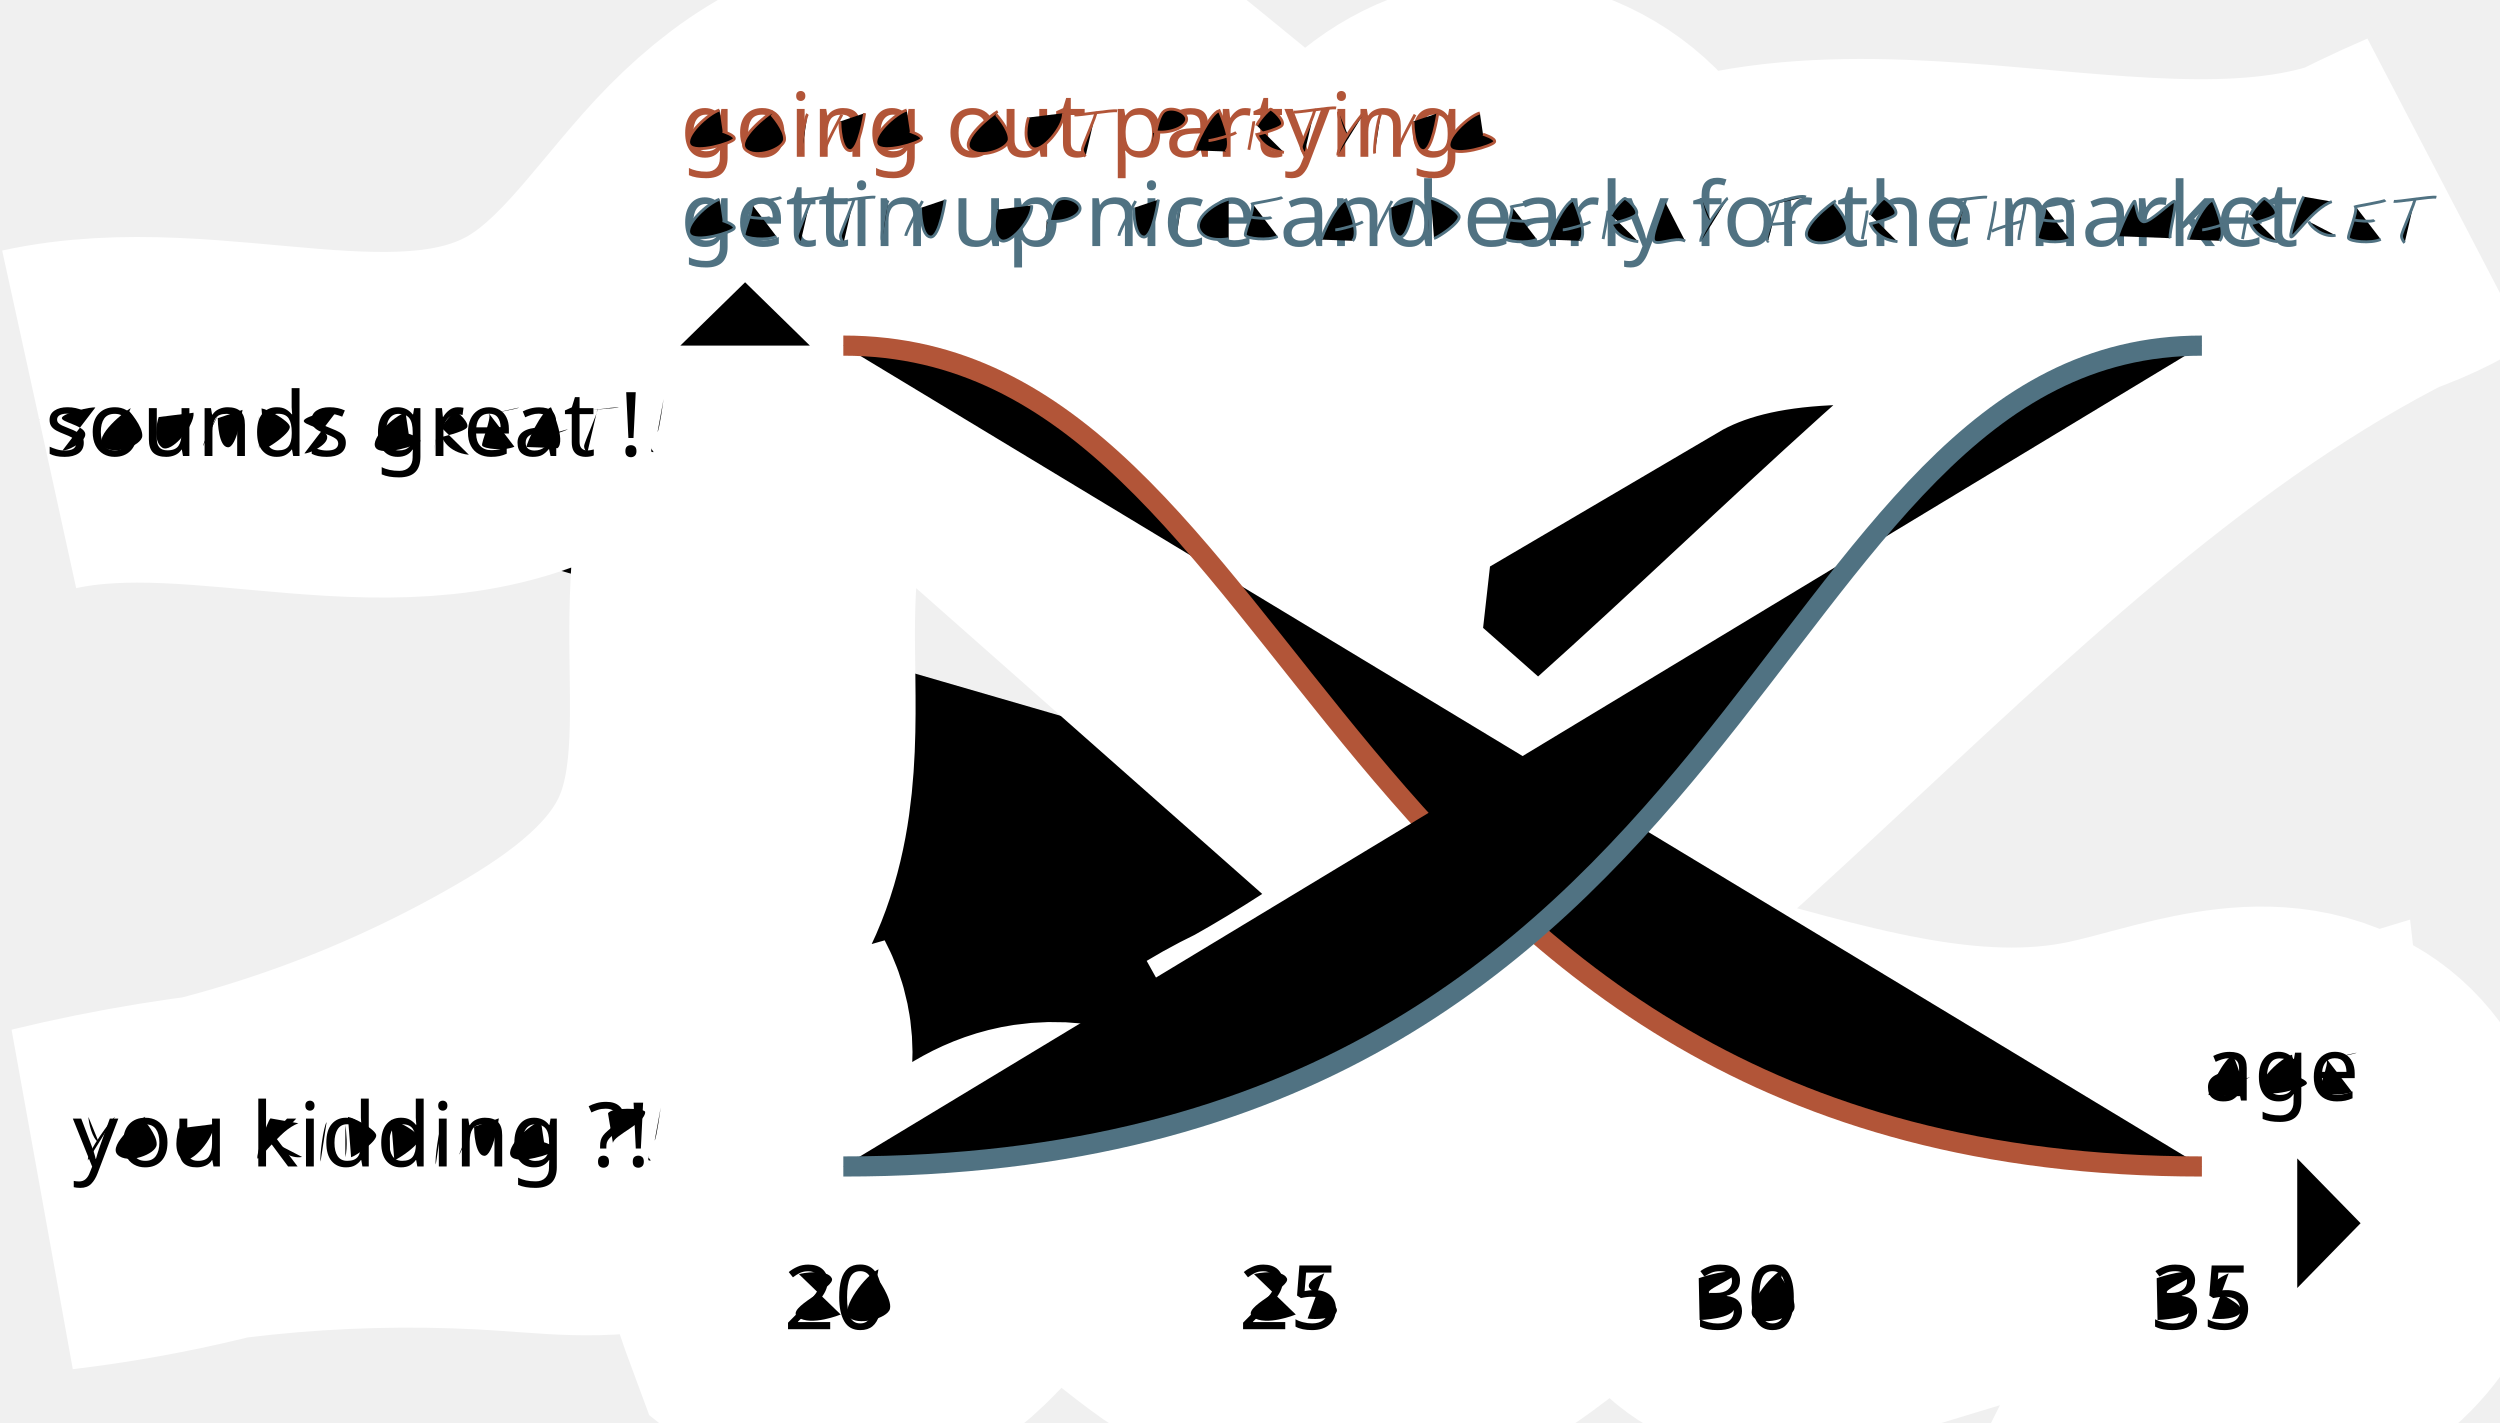
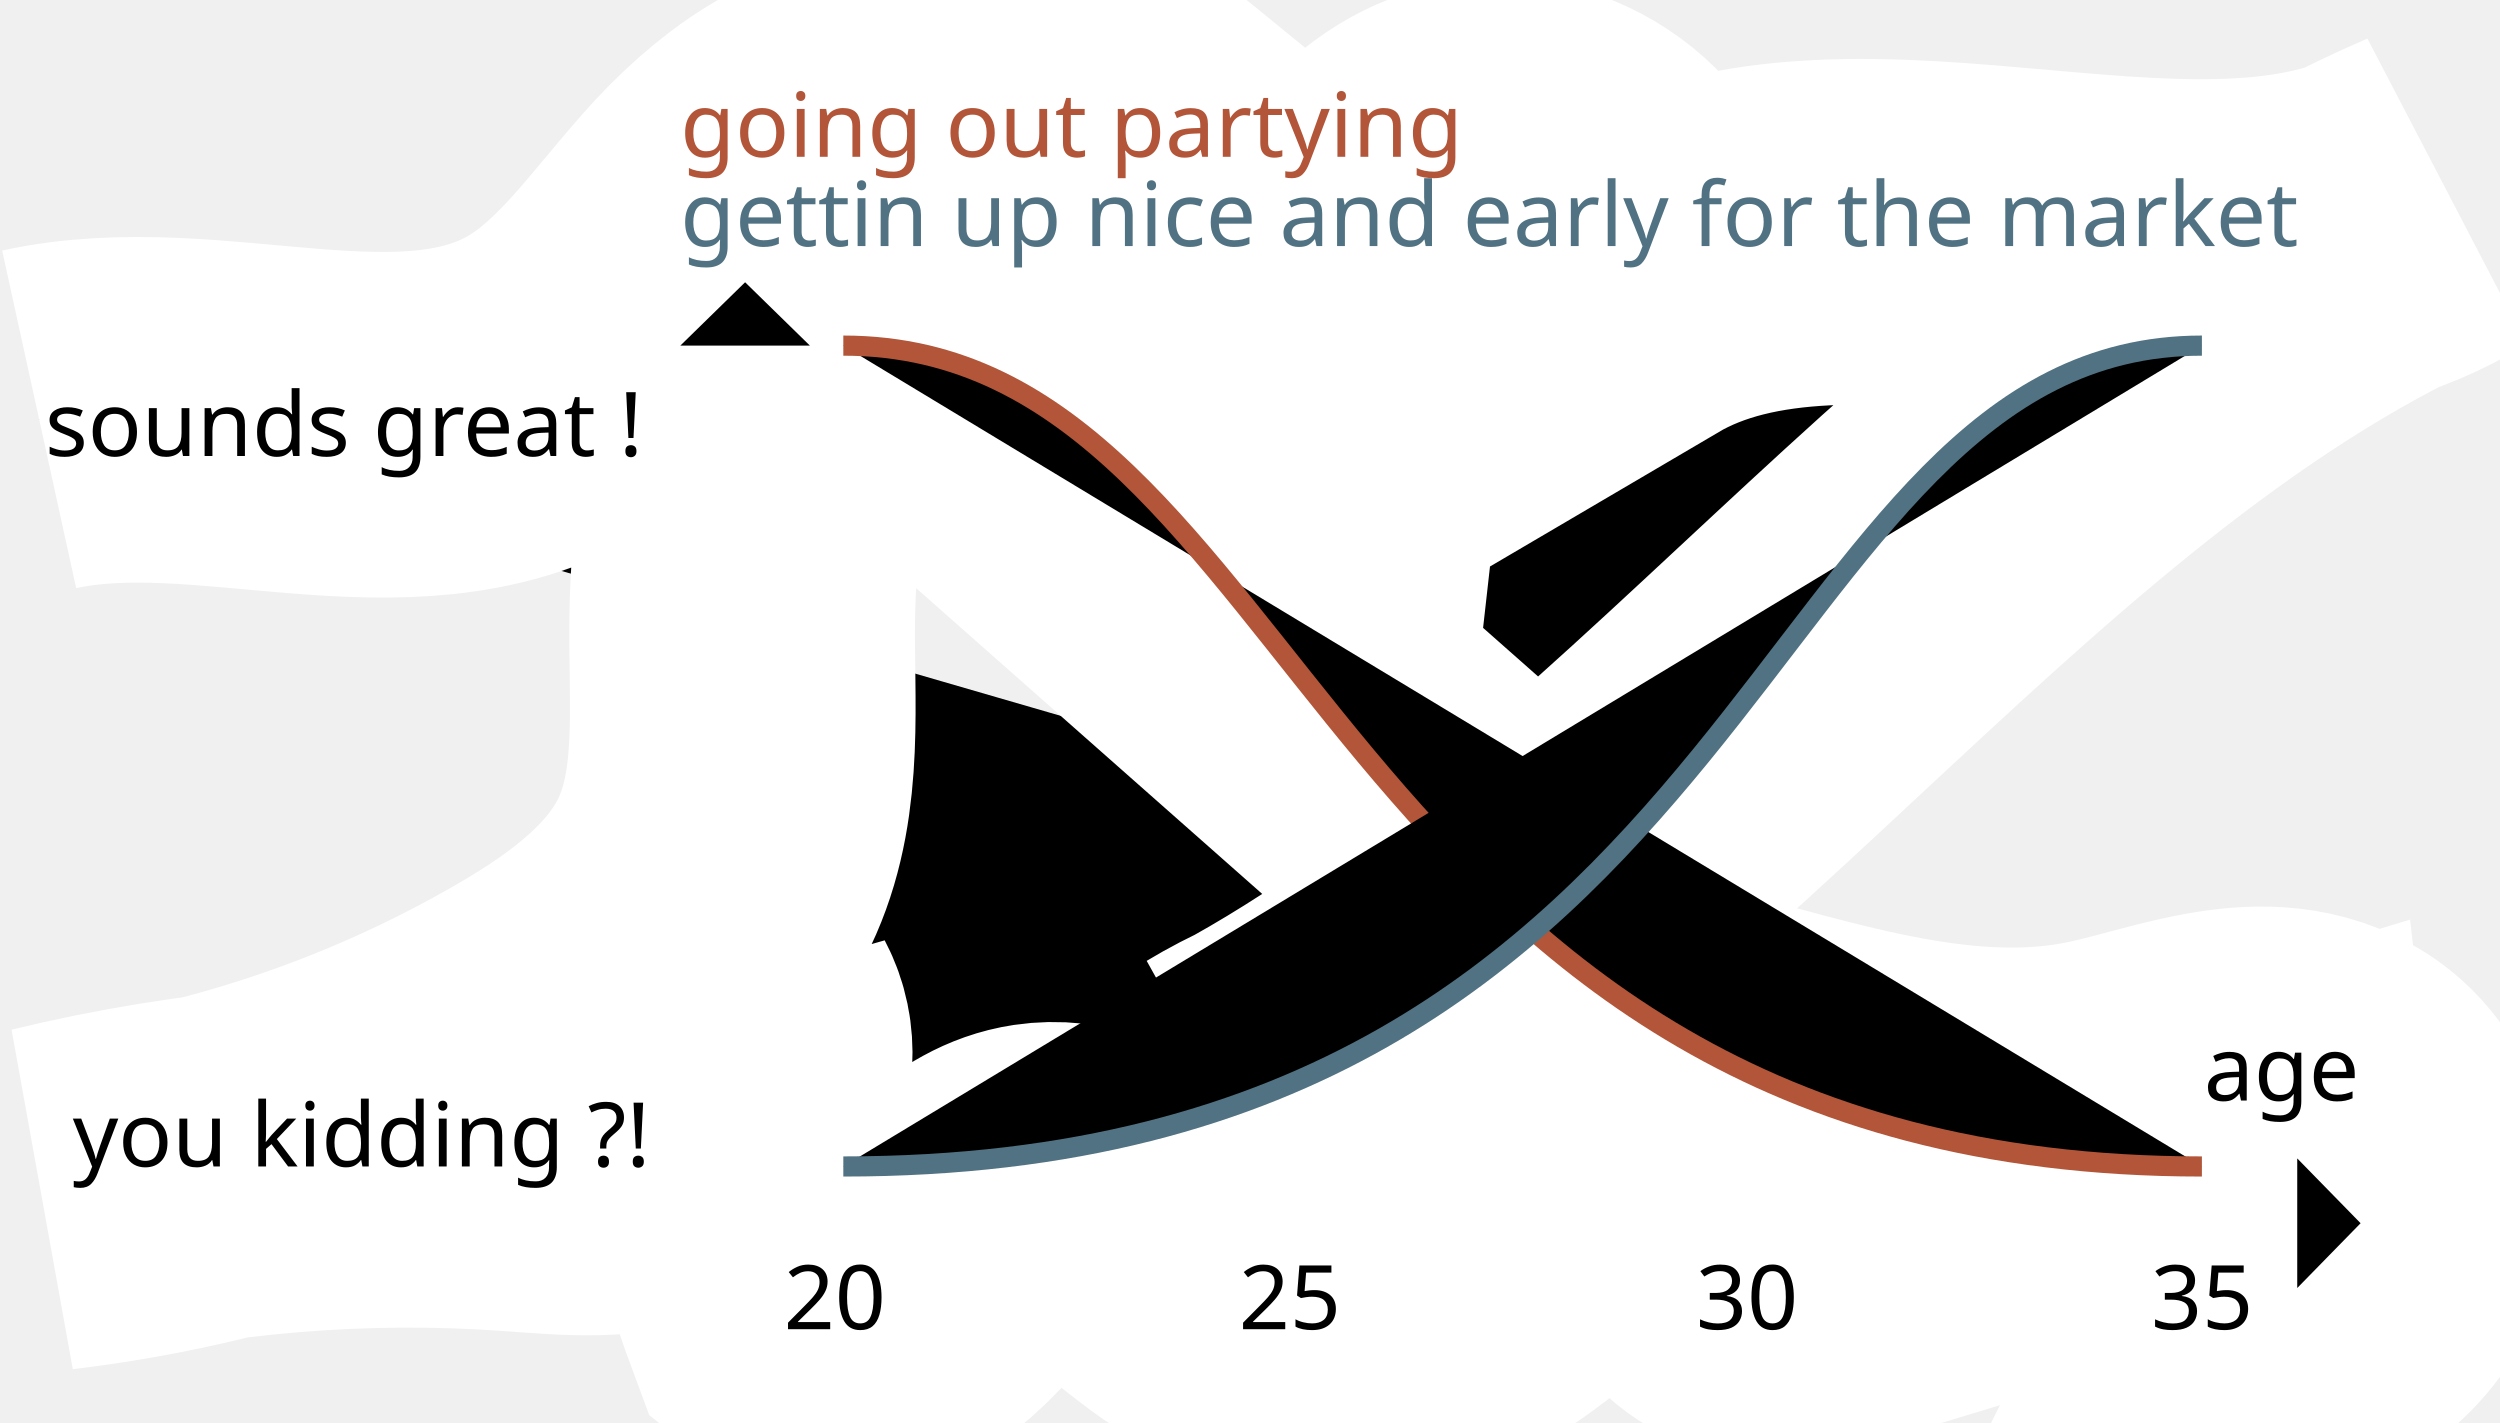
<svg xmlns="http://www.w3.org/2000/svg" version="1.1" id="Layer_1" x="0px" y="0px" viewBox="0 0 868 494" enable-background="new 0 0 868 494" xml:space="preserve">
  <path stroke="#FFFFFF" stroke-width="120" d="M13.6,145.6  c59.3-13,126.8,18.6,179.2-11.9c22.4-13.1,37.5-35.3,54.7-54.7s40-37.3,65.9-36.4c-35.2,50-54.9,110.8-55.7,172  c-0.4,29,3.1,59.3-8.5,85.8c-11.5,26.3-36,44.4-60.8,58.7C136.3,389.3,78,408.7,18.2,415.8c52.6-12.8,107.1-17.4,161.1-13.5  c18.2,1.3,37.3,3.4,54-3.8s29.3-27.9,20.8-44c2.4,34.3,9.8,68.3,21.8,100.5c13.1,10.6,32.9,1.5,45-10.3s23.3-27,40-29.5  c22.9-3.4,40.6,18.3,60.1,30.8c25.8,16.6,60.9,17.2,87.3,1.6c12.5-7.4,22.9-18,35.7-24.7c12.8-6.7,30-8.6,40.8,1  c6,5.3,9.1,13.4,15.6,18.1c10.3,7.6,24.7,4.2,36.9,0.5c49.4-15,98.7-29.9,148.1-44.9c2.6,22.6-1.6,46-11.8,66.3  c20.4,0.8,41.4-10.1,50.3-28.4c8.9-18.3,3.3-43.2-13.9-54.1c-23-14.6-52.5-1.4-79.1,4.3c-49.5,10.6-100-6.6-148.9-19.6  c-48.9-13-109.6-7.2-152.9,18.9c151.9-77.8,259.9-249,416.6-316.5C767.3,117,645.7,51.6,566.1,98.4c2.7-25.8-24.3-48.8-50-45.8  s-46,27.1-48.9,52.9C444.1,86.7,421.1,67.9,398,49c-11.4-9.3-26-19.1-39.6-13.6C348,39.6,342.9,51,338.8,61.3  c-8.1,20.5-16.3,43.3-8.6,64c5.2,13.9,16.7,24.3,27.8,34.1c48.4,42.8,96.8,85.5,145.2,128.3" />
  <g>
    <line stroke-width="7" x1="236.2" y1="424.7" x2="819.6" y2="424.7" />
    <polyline stroke-width="7" points="   797.6,402.2 819.6,424.7 797.6,447.2  " />
    <text transform="matrix(1 0 0 1 765.187 382.1011)" font-family="'PermanentMarker'" font-size="31">age</text>
-     <path d="   M766.8,380.2c0-1.4,5.2-12.7,8.5-13.8c0,0,5.3,11.5,2.3,14.2" />
-     <path d="   M771.6,376.8c1.4,0,8.3-1.9,9.6-2.8" />
-     <path d="   M795.8,366.2c-3.9,1.2-12.4,9-10.4,12.2s14.9-0.8,15.5-2.1s-4-2.7-4-2.7" />
-     <path d="   M807.8,367.6c0.9,2-2.8,10-2.4,11.1c0.4,1.1,7.7,2,11.2,0.4" />
-     <path d="   M807.4,367.9c0.4-0.3,10.2-1.8,10.8-2.4" />
-     <path d="   M807.4,372.4c0.7,0.2,6.3,0.8,7,0" />
    <text transform="matrix(1 0 0 1 272.1157 461.502)" font-family="'PermanentMarker'" font-size="31">20</text>
-     <path d="   M277.4,442.4c1-0.4,9.8-1.9,11.4,1.4s-16.4,10.2-11.8,13.5s14.9-0.9,14.9-0.9" />
-     <path d="   M305,440.7c-4.5,2.1-13,13.2-10.3,16.5c2.7,3.3,13.5,0.7,14.3-2.8s-4.5-10.8-4.5-10.8" />
    <text transform="matrix(1 0 0 1 430.1104 461.502)" font-family="'PermanentMarker'" font-size="31">25</text>
-     <path d="   M435.4,442.4c1-0.4,9.8-1.9,11.4,1.4s-16.4,10.2-11.8,13.5s14.9-0.9,14.9-0.9" />
-     <path d="   M459.8,442.1c-0.9,0.4-7.2,3.1-4.9,5.4s10.2,5.3,9.2,7.9s-7.3,2.8-10.1,2.4 M455.8,444.8l12.7-1.7" />
    <text transform="matrix(1 0 0 1 588.8555 461.502)" font-family="'PermanentMarker'" font-size="31">30</text>
-     <path d="   M589.8,443.8c0,0,8.6-3,11.9-2s-8.8,5.5-8.4,6.9s9.1,0.9,9,5.1s-12.2,4.5-12.2,4.5" />
-     <path d="   M619,440.7c-4.5,2.1-13,13.2-10.3,16.5c2.7,3.3,13.5,0.7,14.3-2.8s-4.5-10.8-4.5-10.8" />
    <text transform="matrix(1 0 0 1 746.8501 461.502)" font-family="'PermanentMarker'" font-size="31">35</text>
-     <path d="   M748.8,443.8c0,0,8.6-3,11.9-2s-8.8,5.5-8.4,6.9s9.1,0.9,9,5.1s-12.2,4.5-12.2,4.5" />
-     <path d="   M773.8,442.1c-0.9,0.4-7.2,3.1-4.9,5.4s10.2,5.3,9.2,7.9s-7.3,2.8-10.1,2.4 M769.8,444.8l12.7-1.7" />
  </g>
  <g>
    <polyline stroke-width="7" points="   236.2,120 258.7,98 281.2,120  " />
    <line stroke-width="7" x1="258.7" y1="98" x2="258.7" y2="446.7" />
  </g>
  <g>
    <text transform="matrix(1 0 0 1 15.6348 158.3125)" font-family="'PermanentMarker'" font-size="31">sounds great !</text>
-     <path d="   M33.1,141.5c-1.2-0.4-11,1.9-11.6,3.5s7.7,2.6,8.1,5.6s-6.9,6.2-7.9,5.8" />
-     <path d="   M45.4,141.7c-1.8,0.9-13,9.7-9.6,13.2s13.4-0.1,13.6-3.5s-4.5-8.6-4.5-8.6" />
-     <path d="   M55.1,144.8c-0.7,2-2,8.4,1.2,10.6s11.4-7.7,10.9-12.1" />
-     <path d="   M70.5,154.9c0-1.5,5.8-12.1,5.8-12.1" />
-     <path d="   M75.6,145.2c0,1.4,0.3,9.9,3.5,10.1s5.1-13,5.1-13" />
-     <path d="   M89.9,144.6c0.3,1.8,0.9,7.7,0,11.2" />
-     <path d="   M90.8,141.8c2.2,0.3,9.2,4.1,9.8,6.2c0.6,2.2-7.2,7.4-8.7,7.8" />
-     <path d="   M117.1,142.5c-1.2-0.4-11,1.9-11.6,3.5s7.7,2.6,8.1,5.6s-6.9,6.2-7.9,5.8" />
-     <path d="   M140.8,143.2c-3.9,1.2-12.4,9-10.4,12.2s14.9-0.8,15.5-2.1s-4-2.7-4-2.7" />
-     <path d="   M152.3,147.1c0.1,0.6-1.7,9.9-1.7,9.9" />
-     <path d="   M153.4,148.6c0-1.1,4-5.6,4.7-5.7s5.4,4.2,3.9,5.7s-8.6,3.1-8.6,3.1s1.8,5.4,9.4,6.2" />
-     <path d="   M169.8,143.6c0.9,2-2.8,10-2.4,11.1c0.4,1.1,7.7,2,11.2,0.4" />
-     <path d="   M169.4,143.9c0.4-0.3,10.2-1.8,10.8-2.4" />
-     <path d="   M169.4,148.4c0.7,0.2,6.3,0.8,7,0" />
-     <path d="   M182.8,155.2c0-1.4,5.2-12.7,8.5-13.8c0,0,5.3,11.5,2.3,14.2" />
-     <path d="   M187.6,151.8c1.4,0,8.3-1.9,9.6-2.8" />
-     <path d="   M200.1,142.9c1.2,0.3,13.1-1.8,14.8-1.4" />
-     <path d="   M207.5,141.8c0.3,1.1-4.7,11.8-4.7,13.1s1.1,2.4,1.1,2.4" />
-     <path d="   M230.4,138.5c0,0-1.4,10.5-2.1,11.5 M226.1,156.8c2,0.8-0.5-1.1,0-1.3" />
  </g>
  <g>
    <text transform="matrix(1 0 0 1 236.1895 54.4346)" fill="#B25538" font-family="'PermanentMarker'" font-size="31">going out partying</text>
-     <path stroke="#B25538" d="   M249.8,38.2c-3.9,1.2-12.4,9-10.4,12.2s14.9-0.8,15.5-2.1s-4-2.7-4-2.7" />
-     <path stroke="#B25538" d="   M268.4,38.7c-1.8,0.9-13,9.7-9.6,13.2s13.4-0.1,13.6-3.5s-4.5-8.6-4.5-8.6" />
-     <path stroke="#B25538" d="   M280.4,39.6c-1.1,1.4-2.5,12.2-2.1,13.7" />
-     <path stroke="#B25538" d="   M286.5,51.9c0-1.5,5.8-12.1,5.8-12.1" />
-     <path stroke="#B25538" d="   M291.6,42.2c0,1.4,0.3,9.9,3.5,10.1s5.1-13,5.1-13" />
-     <path stroke="#B25538" d="   M314.8,38.2c-3.9,1.2-12.4,9-10.4,12.2s14.9-0.8,15.5-2.1s-4-2.7-4-2.7" />
-     <path stroke="#B25538" d="   M346.4,38.7c-1.8,0.9-13,9.7-9.6,13.2s13.4-0.1,13.6-3.5s-4.5-8.6-4.5-8.6" />
-     <path stroke="#B25538" d="   M357.1,40.8c-0.7,2-2,8.4,1.2,10.6s11.4-7.7,10.9-12.1" />
-     <path stroke="#B25538" d="   M373.1,39.9c1.2,0.3,13.1-1.8,14.8-1.4" />
-     <path stroke="#B25538" d="   M380.5,38.8c0.3,1.1-4.7,11.8-4.7,13.1s1.1,2.4,1.1,2.4" />
-     <path stroke="#B25538" d="   M400,52.3c0.4-0.6,1.5-11.7,4.2-13.7s8.7,0.6,7.7,3.4s-7.1,4.6-11.5,3.6" />
-     <path stroke="#B25538" d="   M414.8,52.2c0-1.4,5.2-12.7,8.5-13.8c0,0,5.3,11.5,2.3,14.2" />
-     <path stroke="#B25538" d="   M419.6,48.8c1.4,0,8.3-1.9,9.6-2.8" />
-     <path stroke="#B25538" d="   M435.3,42.1c0.1,0.6-1.7,9.9-1.7,9.9" />
-     <path stroke="#B25538" d="   M436.4,43.6c0-1.1,4-5.6,4.7-5.7s5.4,4.2,3.9,5.7s-8.6,3.1-8.6,3.1s1.8,5.4,9.4,6.2" />
-     <path stroke="#B25538" d="   M449.1,38.9c1.2,0.3,13.1-1.8,14.8-1.4" />
-     <path stroke="#B25538" d="   M456.5,37.8c0.3,1.1-4.7,11.8-4.7,13.1s1.1,2.4,1.1,2.4" />
-     <path stroke="#B25538" d="   M464.7,38.8c0,1.6,1.3,7.8,3.6,8.8" />
-     <path stroke="#B25538" d="   M473.9,38.8c-0.9,0.4-9.8,12.3-9.4,15.1" />
-     <path stroke="#B25538" d="   M479.4,39.6c-1.1,1.4-2.5,12.2-2.1,13.7" />
-     <path stroke="#B25538" d="   M485.5,51.9c0-1.5,5.8-12.1,5.8-12.1" />
-     <path stroke="#B25538" d="   M490.6,42.2c0,1.4,0.3,9.9,3.5,10.1s5.1-13,5.1-13" />
-     <path stroke="#B25538" d="   M513.8,39.2c-3.9,1.2-12.4,9-10.4,12.2s14.9-0.8,15.5-2.1s-4-2.7-4-2.7" />
  </g>
  <path stroke="#B25538" stroke-width="7" d="  M292.8,120c161.4,0,165.3,285,471.7,285" />
  <g>
    <text transform="matrix(1 0 0 1 25.2617 404.9971)" font-family="'PermanentMarker'" font-size="31">you kidding ?!</text>
-     <path d="   M30.7,387.8c0,1.6,1.3,7.8,3.6,8.8" />
-     <path d="   M39.9,387.8c-0.9,0.4-9.8,12.3-9.4,15.1" />
-     <path d="   M50.4,387.7c-1.8,0.9-13,9.7-9.6,13.2s13.4-0.1,13.6-3.5s-4.5-8.6-4.5-8.6" />
-     <path d="   M62.1,391.8c-0.7,2-2,8.4,1.2,10.6s11.4-7.7,10.9-12.1" />
-     <path d="   M93.9,388.3c-1.1,1.1-5.1,12.8-4.5,13.9s7.6-9.8,14.2-12.2" />
-     <path d="   M95.6,396.9c0.8,2.1,5.1,5.6,9.3,4.8" />
-     <path d="   M113.4,389.6c-1.1,1.4-2.5,12.2-2.1,13.7" />
-     <path d="   M119.9,390.6c0.3,1.8,0.9,7.7,0,11.2" />
-     <path d="   M120.8,387.8c2.2,0.3,9.2,4.1,9.8,6.2c0.6,2.2-7.2,7.4-8.7,7.8" />
-     <path d="   M134.9,391.6c0.3,1.8,0.9,7.7,0,11.2" />
-     <path d="   M135.8,388.8c2.2,0.3,9.2,4.1,9.8,6.2c0.6,2.2-7.2,7.4-8.7,7.8" />
-     <path d="   M153.4,390.6c-1.1,1.4-2.5,12.2-2.1,13.7" />
-     <path d="   M159.5,400.9c0-1.5,5.8-12.1,5.8-12.1" />
-     <path d="   M164.6,391.2c0,1.4,0.3,9.9,3.5,10.1s5.1-13,5.1-13" />
-     <path d="   M187.8,389.2c-3.9,1.2-12.4,9-10.4,12.2s14.9-0.8,15.5-2.1s-4-2.7-4-2.7" />
-     <path d="   M211.1,386.6c0.9-2.3,12.9-1.9,12.9-0.5c0.1,3.8-10.7,8-11.2,10.7 M210.6,402.1c-0.3,0.4,0.4,1.6,0.5,1.4" />
-     <path d="   M229.4,384.5c0,0-1.4,10.5-2.1,11.5 M225.1,402.8c2,0.8-0.5-1.1,0-1.3" />
  </g>
  <g>
    <text transform="matrix(1 0 0 1 236.1895 85.4346)" fill="#507282" font-family="'PermanentMarker'" font-size="31">gettin up nice and early for the market</text>
-     <path stroke="#507282" d="   M249.8,69.2c-3.9,1.2-12.4,9-10.4,12.2s14.9-0.8,15.5-2.1s-4-2.7-4-2.7" />
-     <path stroke="#507282" d="   M260.8,70.6c0.9,2-2.8,10-2.4,11.1c0.4,1.1,7.7,2,11.2,0.4" />
-     <path stroke="#507282" d="   M260.4,70.9c0.4-0.3,10.2-1.8,10.8-2.4" />
-     <path stroke="#507282" d="   M260.4,75.4c0.7,0.2,6.3,0.8,7,0" />
-     <path stroke="#507282" d="   M274.1,69.9c1.2,0.3,13.1-1.8,14.8-1.4" />
-     <path stroke="#507282" d="   M281.5,68.8c0.3,1.1-4.7,11.8-4.7,13.1s1.1,2.4,1.1,2.4" />
-     <path stroke="#507282" d="   M289.1,69.9c1.2,0.3,13.1-1.8,14.8-1.4" />
-     <path stroke="#507282" d="   M296.5,68.8c0.3,1.1-4.7,11.8-4.7,13.1s1.1,2.4,1.1,2.4" />
-     <path stroke="#507282" d="   M308.4,69.6c-1.1,1.4-2.5,12.2-2.1,13.7" />
-     <path stroke="#507282" d="   M314.5,81.9c0-1.5,5.8-12.1,5.8-12.1" />
-     <path stroke="#507282" d="   M319.6,72.2c0,1.4,0.3,9.9,3.5,10.1s5.1-13,5.1-13" />
-     <path stroke="#507282" d="   M346.1,72.8c-0.7,2-2,8.4,1.2,10.6s11.4-7.7,10.9-12.1" />
-     <path stroke="#507282" d="   M363,83.3c0.4-0.6,1.5-11.7,4.2-13.7s8.7,0.6,7.7,3.4s-7.1,4.6-11.5,3.6" />
-     <path stroke="#507282" d="   M388.5,81.9c0-1.5,5.8-12.1,5.8-12.1" />
-     <path stroke="#507282" d="   M393.6,72.2c0,1.4,0.3,9.9,3.5,10.1s5.1-13,5.1-13" />
-     <path stroke="#507282" d="   M410.4,69.6c-1.1,1.4-2.5,12.2-2.1,13.7" />
-     <path stroke="#507282" d="   M426.6,69.2c-3.5,0.7-12.2,5.9-10.2,10.6c2.1,4.7,10.2,3.1,10.2,3.1" />
-     <path stroke="#507282" d="   M434.8,70.6c0.9,2-2.8,10-2.4,11.1c0.4,1.1,7.7,2,11.2,0.4" />
-     <path stroke="#507282" d="   M434.4,70.9c0.4-0.3,10.2-1.8,10.8-2.4" />
-     <path stroke="#507282" d="   M434.4,75.4c0.7,0.2,6.3,0.8,7,0" />
-     <path stroke="#507282" d="   M458.8,83.2c0-1.4,5.2-12.7,8.5-13.8c0,0,5.3,11.5,2.3,14.2" />
-     <path stroke="#507282" d="   M463.6,79.8c1.4,0,8.3-1.9,9.6-2.8" />
-     <path stroke="#507282" d="   M477.5,81.9c0-1.5,5.8-12.1,5.8-12.1" />
-     <path stroke="#507282" d="   M482.6,72.2c0,1.4,0.3,9.9,3.5,10.1s5.1-13,5.1-13" />
-     <path stroke="#507282" d="   M495.9,71.6c0.3,1.8,0.9,7.7,0,11.2" />
-     <path stroke="#507282" d="   M496.8,68.8c2.2,0.3,9.2,4.1,9.8,6.2c0.6,2.2-7.2,7.4-8.7,7.8" />
-     <path stroke="#507282" d="   M524.8,71.6c0.9,2-2.8,10-2.4,11.1c0.4,1.1,7.7,2,11.2,0.4" />
-     <path stroke="#507282" d="   M524.4,71.9c0.4-0.3,10.2-1.8,10.8-2.4" />
-     <path stroke="#507282" d="   M524.4,76.4c0.7,0.2,6.3,0.8,7,0" />
-     <path stroke="#507282" d="   M537.8,83.2c0-1.4,5.2-12.7,8.5-13.8c0,0,5.3,11.5,2.3,14.2" />
-     <path stroke="#507282" d="   M542.6,79.8c1.4,0,8.3-1.9,9.6-2.8" />
-     <path stroke="#507282" d="   M558.3,73.1c0.1,0.6-1.7,9.9-1.7,9.9" />
-     <path stroke="#507282" d="   M559.4,74.6c0-1.1,4-5.6,4.7-5.7s5.4,4.2,3.9,5.7s-8.6,3.1-8.6,3.1s1.8,5.4,9.4,6.2" />
-     <path stroke="#507282" d="   M577.9,69.7c0.1,1.4-4.5,11.3-3.8,13.7s7.5-1.5,11,0.3" />
-     <path stroke="#507282" d="   M590.7,68.8c0,1.6,1.3,7.8,3.6,8.8" />
-     <path stroke="#507282" d="   M599.9,68.8c-0.9,0.4-9.8,12.3-9.4,15.1" />
-     <path stroke="#507282" d="   M617.4,69.7c0.4,1.1-4.1,11-3.9,12.8s0.4,1.2,0.4,1.2" />
-     <path stroke="#507282" d="   M614.1,71.3c0.4-0.2,10.7-4,12.9-2.9" />
-     <path stroke="#507282" d="   M612.9,77.8c0.9,0.5,10.5-0.7,10.5-0.7" />
-     <path stroke="#507282" d="   M637.4,69.7c-1.8,0.9-13,9.7-9.6,13.2c3.4,3.5,13.4-0.1,13.6-3.5s-4.5-8.6-4.5-8.6" />
-     <path stroke="#507282" d="   M648.3,73.1c0.1,0.6-1.7,9.9-1.7,9.9" />
-     <path stroke="#507282" d="   M649.4,74.6c0-1.1,4-5.6,4.7-5.7s5.4,4.2,3.9,5.7s-8.6,3.1-8.6,3.1s1.8,5.4,9.4,6.2" />
-     <path stroke="#507282" d="   M675.1,69.9c1.2,0.3,13.1-1.8,14.8-1.4" />
-     <path stroke="#507282" d="   M682.5,68.8c0.3,1.1-4.7,11.8-4.7,13.1s1.1,2.4,1.1,2.4" />
-     <path stroke="#507282" d="   M692.7,69.9c0.4,1.4-2.4,13.4-2.4,13.4" />
-     <path stroke="#507282" d="   M702.9,69.2c1,1.9-2.2,11.8-1.9,14.1" />
-     <path stroke="#507282" d="   M691.5,80.4c1-1,10.6-3.6,10.6-3.6" />
-     <path stroke="#507282" d="   M709.8,71.6c0.9,2-2.8,10-2.4,11.1c0.4,1.1,7.7,2,11.2,0.4" />
-     <path stroke="#507282" d="   M709.4,71.9c0.4-0.3,10.2-1.8,10.8-2.4" />
-     <path stroke="#507282" d="   M709.4,76.4c0.7,0.2,6.3,0.8,7,0" />
-     <path stroke="#507282" d="   M735.4,82c0-1.6,5.4-12.9,5.8-12.1s0.9,6.9,3.1,7.1s8.9-6.5,10.5-7.1s-1.8,10.9-1.3,12.8" />
-     <path stroke="#507282" d="   M759.8,83.2c0-1.4,5.2-12.7,8.5-13.8c0,0,5.3,11.5,2.3,14.2" />
-     <path stroke="#507282" d="   M764.6,79.8c1.4,0,8.3-1.9,9.6-2.8" />
-     <path stroke="#507282" d="   M780.3,73.1c0.1,0.6-1.7,9.9-1.7,9.9" />
-     <path stroke="#507282" d="   M781.4,74.6c0-1.1,4-5.6,4.7-5.7s5.4,4.2,3.9,5.7s-8.6,3.1-8.6,3.1s1.8,5.4,9.4,6.2" />
-     <path stroke="#507282" d="   M799.9,68.3c-1.1,1.1-5.1,12.8-4.5,13.9s7.6-9.8,14.2-12.2" />
-     <path stroke="#507282" d="   M801.6,76.9c0.8,2.1,5.1,5.6,9.3,4.8" />
-     <path stroke="#507282" d="   M817.8,71.6c0.9,2-2.8,10-2.4,11.1c0.4,1.1,7.7,2,11.2,0.4" />
-     <path stroke="#507282" d="   M817.4,71.9c0.4-0.3,10.2-1.8,10.8-2.4" />
-     <path stroke="#507282" d="   M817.4,76.4c0.7,0.2,6.3,0.8,7,0" />
-     <path stroke="#507282" d="   M831.1,69.9c1.2,0.3,13.1-1.8,14.8-1.4" />
-     <path stroke="#507282" d="   M838.5,68.8c0.3,1.1-4.7,11.8-4.7,13.1s1.1,2.4,1.1,2.4" />
  </g>
  <path stroke="#507282" stroke-width="7" d="  M292.8,405c321.1,0,315.3-285,471.7-285" />
</svg>
